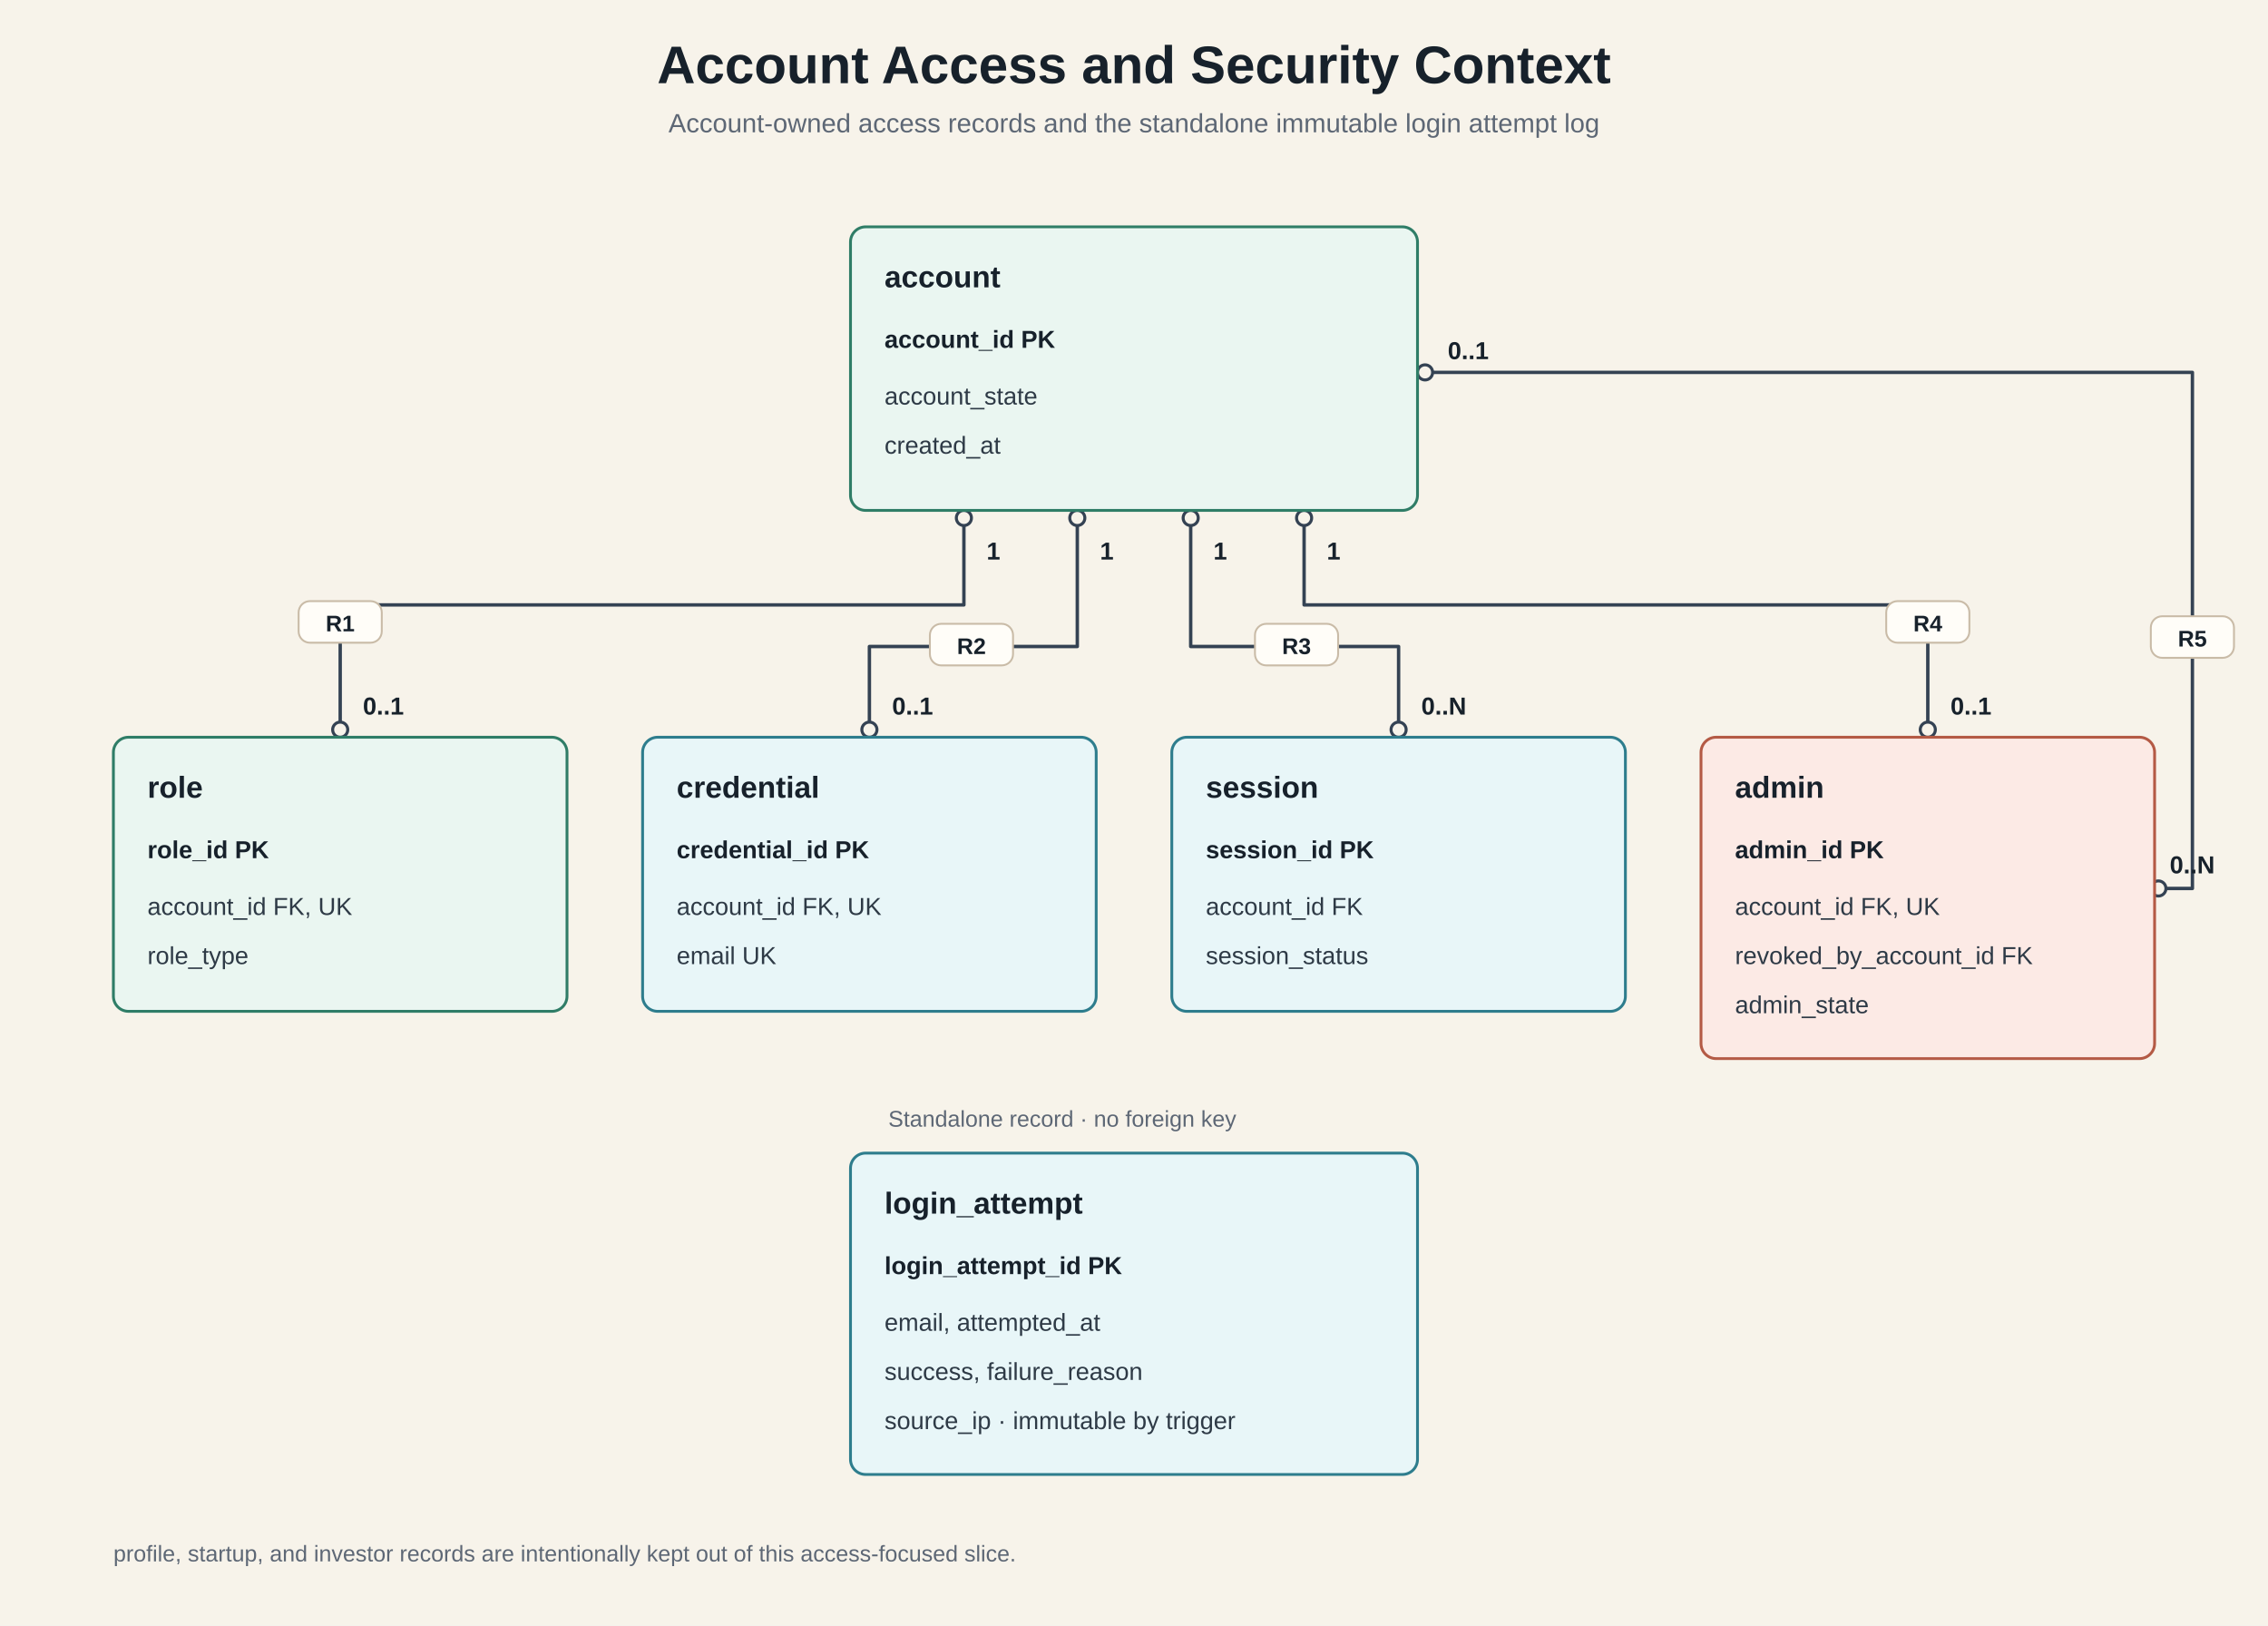
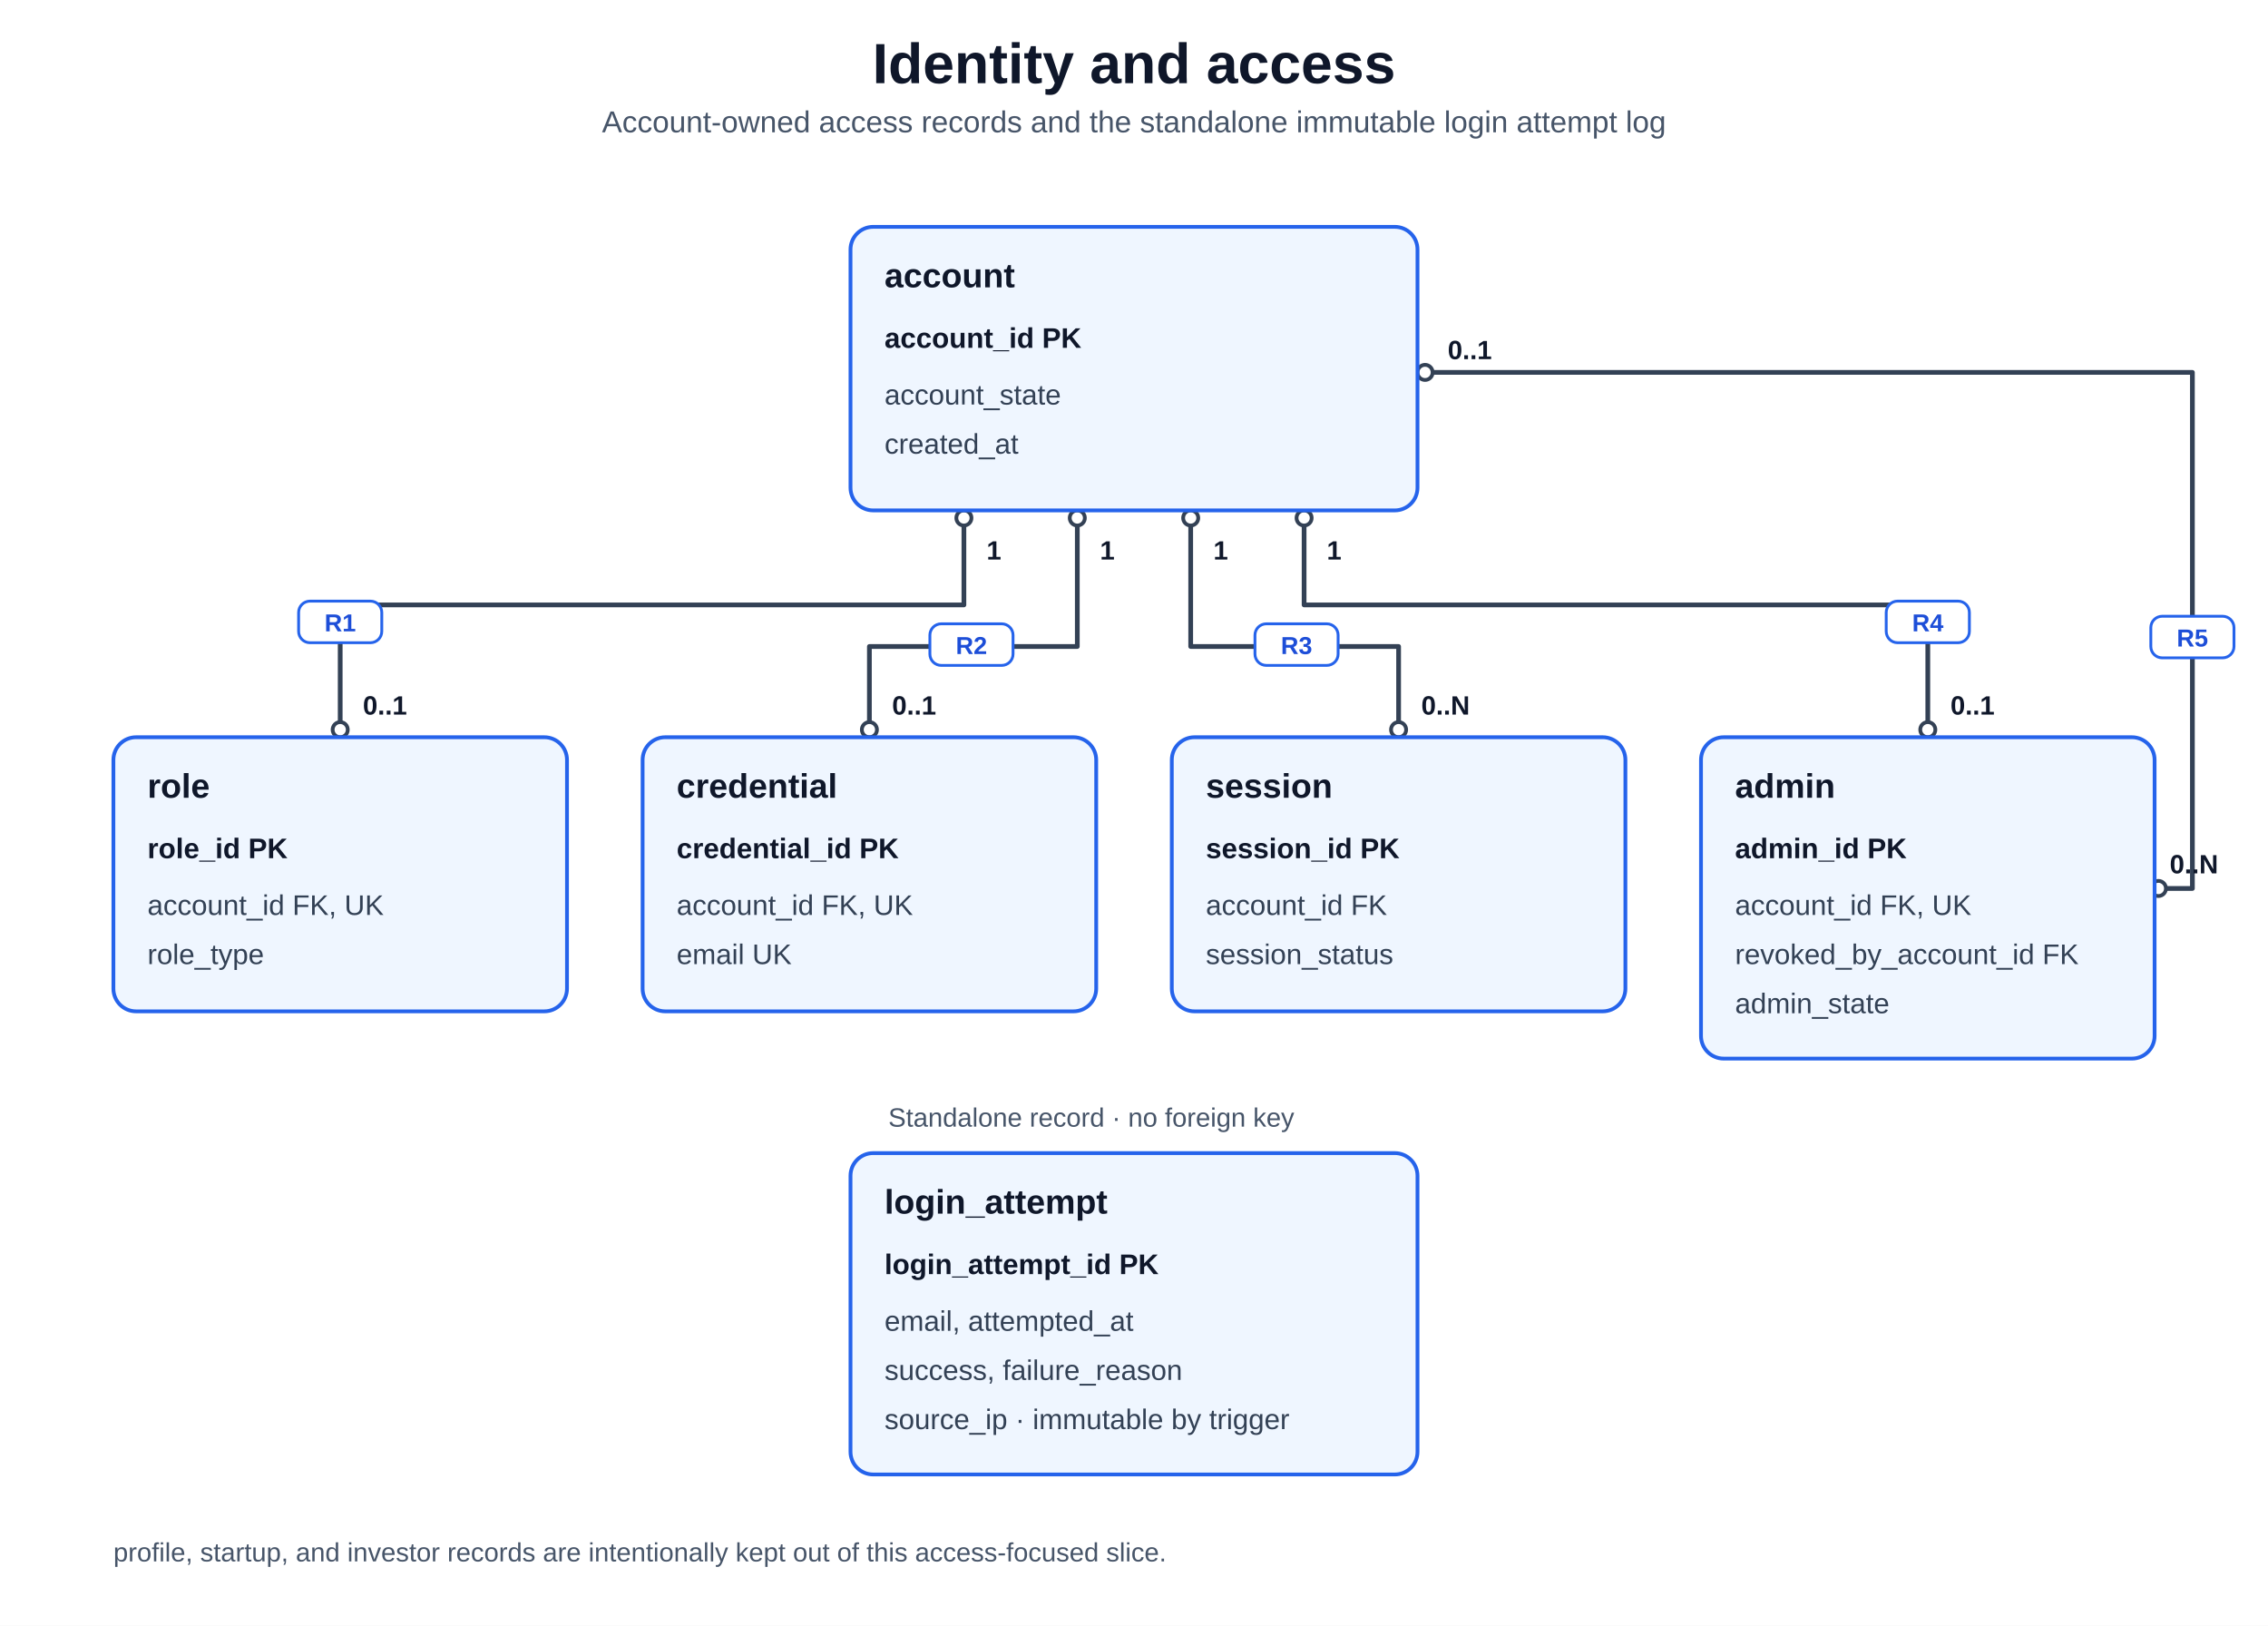
<svg xmlns="http://www.w3.org/2000/svg" width="1200" height="860" viewBox="0 0 1200 860" role="img" aria-labelledby="title desc">
  <defs>
    <style>
-       .canvas{fill:#F7F3EA}.title{font:700 28px "Segoe UI",Arial,sans-serif;fill:#17212B}.subtitle{font:400 14px "Segoe UI",Arial,sans-serif;fill:#5D6775}
-       .entity{fill:#FFFDF8;stroke:#C9BBA7;stroke-width:1.5;rx:8}.identity{fill:#EAF6F1;stroke:#2F7D67}.security{fill:#E8F6F8;stroke:#2E7D8D}.governance{fill:#FCEAE5;stroke:#B45A45}
-       .head{font:700 16px "Segoe UI",Arial,sans-serif;fill:#17212B}.field{font:400 13px "Segoe UI",Arial,sans-serif;fill:#2E3A46}.key{font:700 13px "Segoe UI",Arial,sans-serif;fill:#17212B}
-       .fk{fill:none;stroke:#344253;stroke-width:1.8;stroke-linecap:square;stroke-linejoin:round}.port{fill:#F7F3EA;stroke:#344253;stroke-width:1.6}
-       .card{font:700 13px "Segoe UI",Arial,sans-serif;fill:#17212B}.tagbox{fill:#FFFDF8;stroke:#C9BBA7;stroke-width:1}.tag{font:700 12px "Segoe UI",Arial,sans-serif;fill:#17212B}.note{font:400 12px "Segoe UI",Arial,sans-serif;fill:#5D6775}
+       .canvas{fill:#FFFFFF}.title{font:700 30px "Segoe UI",Arial,sans-serif;fill:#0F172A}.subtitle{font:400 16px "Segoe UI",Arial,sans-serif;fill:#475569}
+       .entity,.identity,.security,.governance{fill:#EFF6FF;stroke:#2563EB;stroke-width:2;rx:12}
+       .head{font:700 18px "Segoe UI",Arial,sans-serif;fill:#0F172A}.field{font:400 15px "Segoe UI",Arial,sans-serif;fill:#334155}.key{font:700 15px "Segoe UI",Arial,sans-serif;fill:#0F172A}
+       .fk{fill:none;stroke:#334155;stroke-width:2.5;stroke-linecap:square;stroke-linejoin:round}.port{fill:#FFFFFF;stroke:#334155;stroke-width:2}
+       .card{font:700 14px "Segoe UI",Arial,sans-serif;fill:#0F172A}.tagbox{fill:#FFFFFF;stroke:#2563EB;stroke-width:1.5}.tag{font:700 13px "Segoe UI",Arial,sans-serif;fill:#1D4ED8}.note{font:400 14px "Segoe UI",Arial,sans-serif;fill:#475569}
    </style>
  </defs>
  <rect class="canvas" width="1200" height="860" />
-   <text class="title" x="600" y="44" text-anchor="middle">Account Access and Security Context</text>
+   <text class="title" x="600" y="44" text-anchor="middle">Identity and access</text>
  <text class="subtitle" x="600" y="70" text-anchor="middle">Account-owned access records and the standalone immutable login attempt log</text>
  <g id="relationships">
    <path class="fk" d="M510 274 V320 H180 V386" />
    <circle class="port" cx="510" cy="274" r="4" />
    <circle class="port" cx="180" cy="386" r="4" />
    <text class="card" x="522" y="296">1</text>
    <text class="card" x="192" y="378">0..1</text>
    <rect class="tagbox" x="158" y="318" width="44" height="22" rx="6" />
    <text class="tag" x="180" y="334" text-anchor="middle">R1</text>
    <path class="fk" d="M570 274 V342 H460 V386" />
    <circle class="port" cx="570" cy="274" r="4" />
    <circle class="port" cx="460" cy="386" r="4" />
    <text class="card" x="582" y="296">1</text>
    <text class="card" x="472" y="378">0..1</text>
    <rect class="tagbox" x="492" y="330" width="44" height="22" rx="6" />
    <text class="tag" x="514" y="346" text-anchor="middle">R2</text>
    <path class="fk" d="M630 274 V342 H740 V386" />
    <circle class="port" cx="630" cy="274" r="4" />
    <circle class="port" cx="740" cy="386" r="4" />
    <text class="card" x="642" y="296">1</text>
    <text class="card" x="752" y="378">0..N</text>
    <rect class="tagbox" x="664" y="330" width="44" height="22" rx="6" />
    <text class="tag" x="686" y="346" text-anchor="middle">R3</text>
    <path class="fk" d="M690 274 V320 H1020 V386" />
    <circle class="port" cx="690" cy="274" r="4" />
    <circle class="port" cx="1020" cy="386" r="4" />
    <text class="card" x="702" y="296">1</text>
    <text class="card" x="1032" y="378">0..1</text>
    <rect class="tagbox" x="998" y="318" width="44" height="22" rx="6" />
    <text class="tag" x="1020" y="334" text-anchor="middle">R4</text>
    <path class="fk" d="M754 197 H1160 V470 H1142" />
    <circle class="port" cx="754" cy="197" r="4" />
    <circle class="port" cx="1142" cy="470" r="4" />
    <text class="card" x="766" y="190">0..1</text>
    <text class="card" x="1148" y="462">0..N</text>
    <rect class="tagbox" x="1138" y="326" width="44" height="22" rx="6" />
    <text class="tag" x="1160" y="342" text-anchor="middle">R5</text>
  </g>
  <g transform="translate(450 120)">
    <rect class="entity identity" width="300" height="150" rx="8" />
    <text class="head" x="18" y="32">account</text>
    <text class="key" x="18" y="64">account_id PK</text>
    <text class="field" x="18" y="94">account_state</text>
    <text class="field" x="18" y="120">created_at</text>
  </g>
  <g transform="translate(60 390)">
    <rect class="entity identity" width="240" height="145" rx="8" />
    <text class="head" x="18" y="32">role</text>
    <text class="key" x="18" y="64">role_id PK</text>
    <text class="field" x="18" y="94">account_id FK, UK</text>
    <text class="field" x="18" y="120">role_type</text>
  </g>
  <g transform="translate(340 390)">
    <rect class="entity security" width="240" height="145" rx="8" />
    <text class="head" x="18" y="32">credential</text>
    <text class="key" x="18" y="64">credential_id PK</text>
    <text class="field" x="18" y="94">account_id FK, UK</text>
    <text class="field" x="18" y="120">email UK</text>
  </g>
  <g transform="translate(620 390)">
    <rect class="entity security" width="240" height="145" rx="8" />
    <text class="head" x="18" y="32">session</text>
    <text class="key" x="18" y="64">session_id PK</text>
    <text class="field" x="18" y="94">account_id FK</text>
    <text class="field" x="18" y="120">session_status</text>
  </g>
  <g transform="translate(900 390)">
    <rect class="entity governance" width="240" height="170" rx="8" />
    <text class="head" x="18" y="32">admin</text>
    <text class="key" x="18" y="64">admin_id PK</text>
    <text class="field" x="18" y="94">account_id FK, UK</text>
    <text class="field" x="18" y="120">revoked_by_account_id FK</text>
    <text class="field" x="18" y="146">admin_state</text>
  </g>
  <g transform="translate(450 610)">
    <rect class="entity security" width="300" height="170" rx="8" />
    <text class="head" x="18" y="32">login_attempt</text>
    <text class="key" x="18" y="64">login_attempt_id PK</text>
    <text class="field" x="18" y="94">email, attempted_at</text>
    <text class="field" x="18" y="120">success, failure_reason</text>
    <text class="field" x="18" y="146">source_ip · immutable by trigger</text>
  </g>
  <text class="note" x="470" y="596">Standalone record · no foreign key</text>
  <text class="note" x="60" y="826">profile, startup, and investor records are intentionally kept out of this access-focused slice.</text>
</svg>
